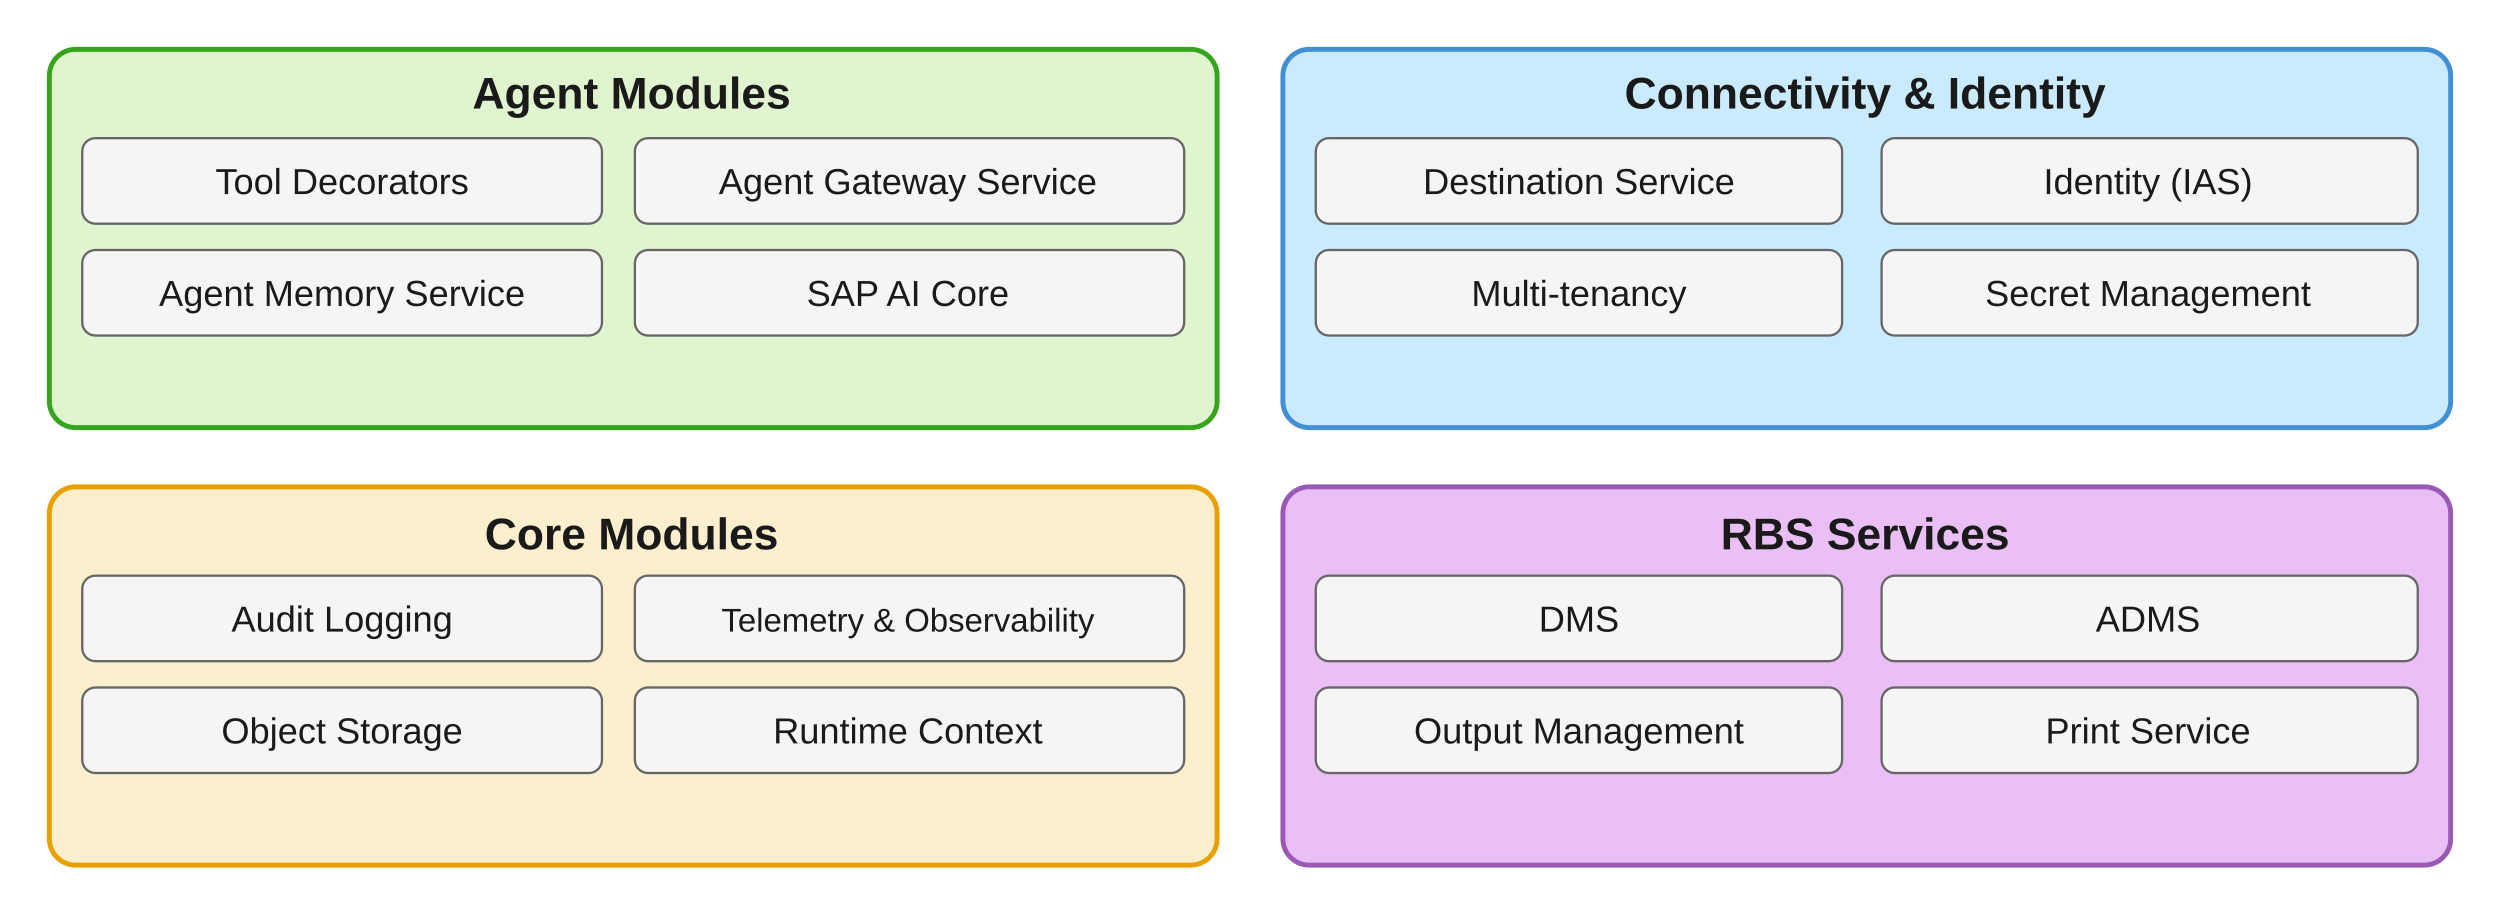
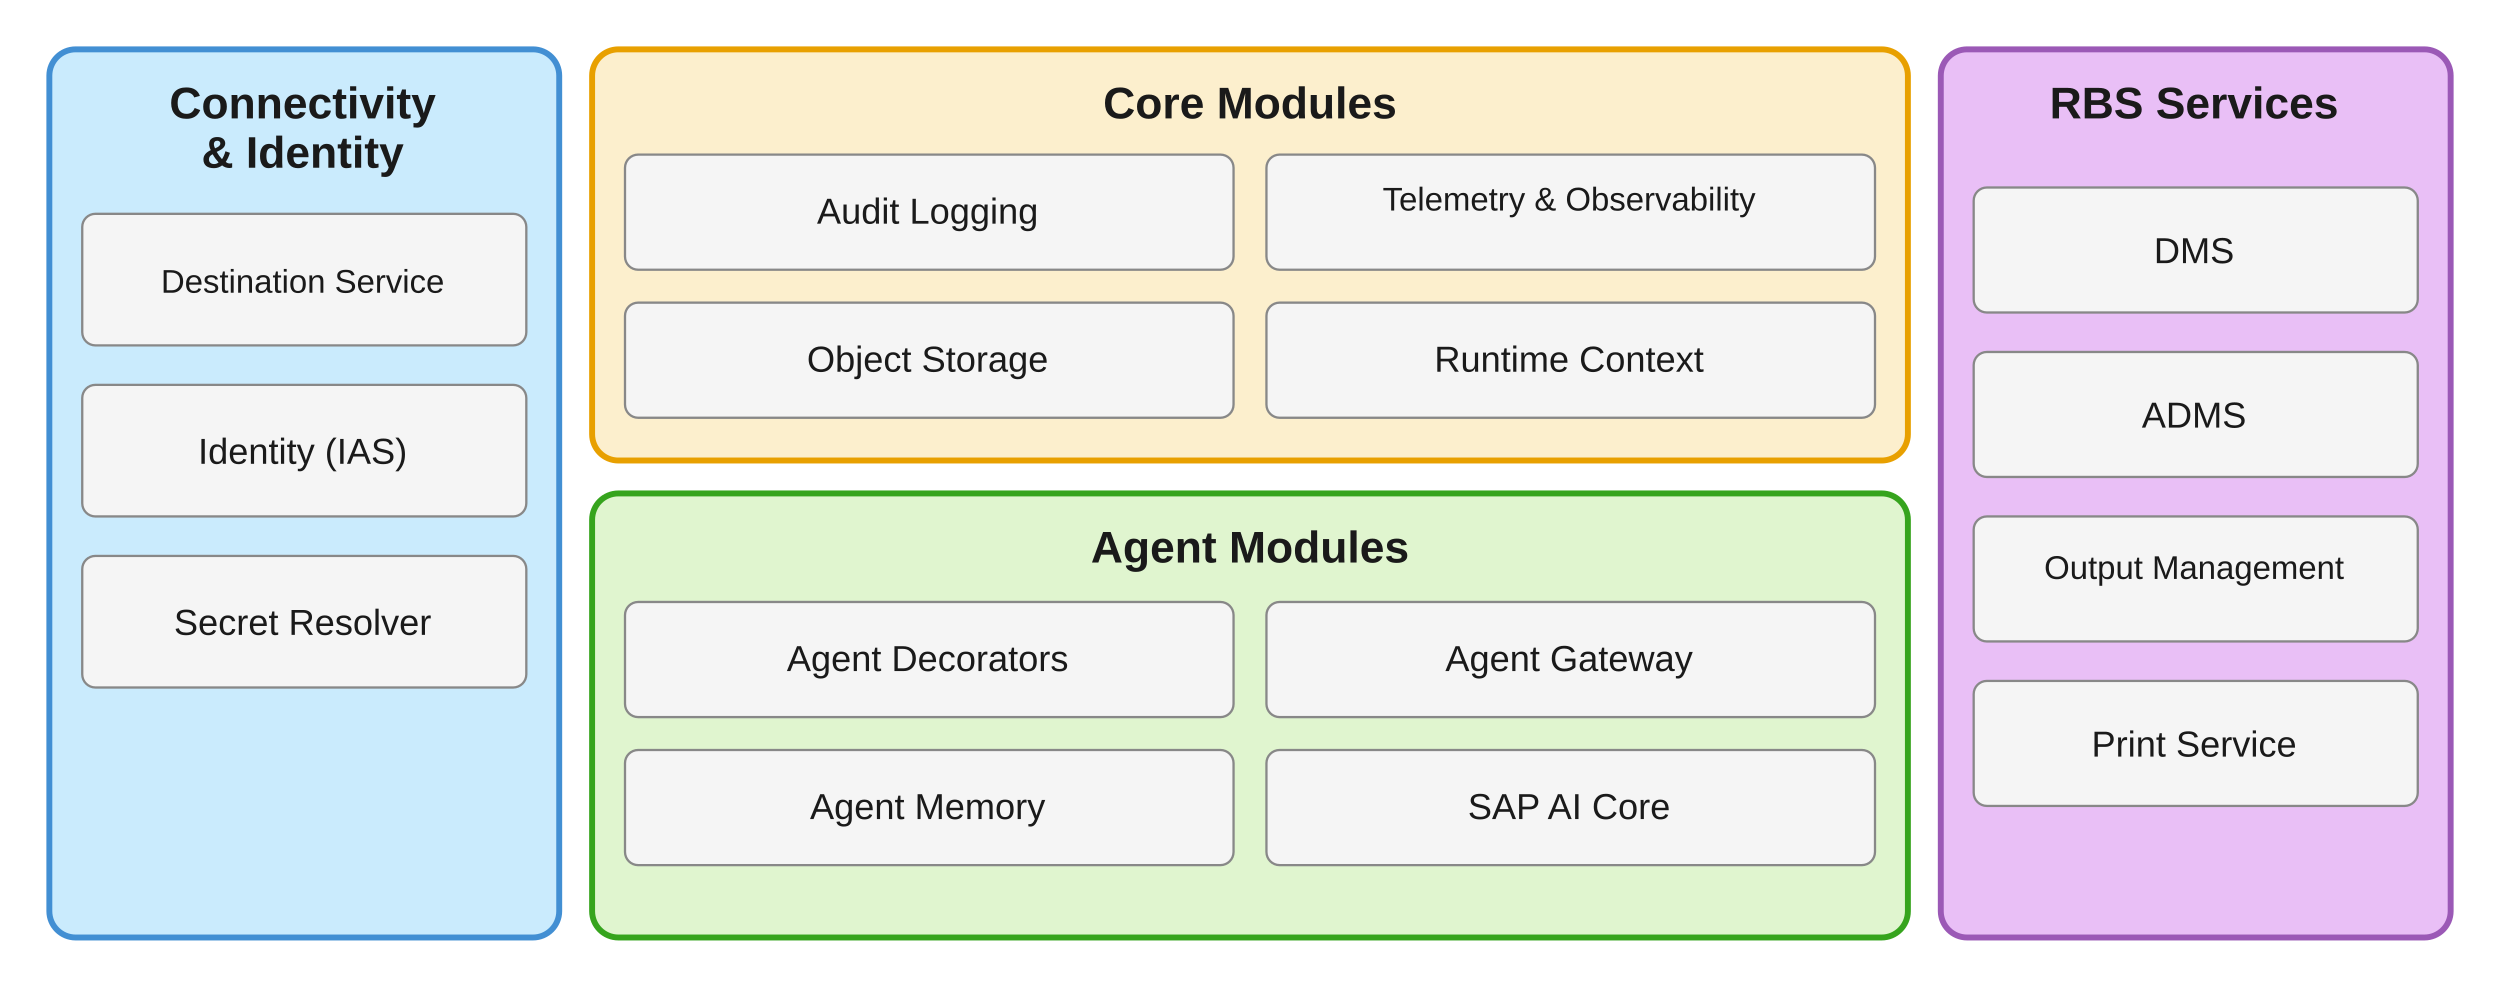
- <svg xmlns="http://www.w3.org/2000/svg" viewBox="0 0 760 275" width="760" height="275">
+ <svg xmlns="http://www.w3.org/2000/svg" viewBox="0 0 760 300" width="760" height="300">
  <style>
    text { font-family: Calibri, Arial, sans-serif; fill: #1a1a1a; }
    .title { font-size: 13.5px; font-weight: bold; }
    .item  { font-size: 11px; }
    .item-sm { font-size: 10px; }
  </style>
-   <rect x="15" y="15" width="355" height="115" rx="8" fill="#e0f5cf" stroke="#36A41D" stroke-width="1.5" />
-   <text x="192" y="33" text-anchor="middle" class="title">Agent Modules</text>
-   <rect x="25" y="42" width="158" height="26" rx="4" fill="#f5f5f5" stroke="#666" stroke-width="0.7" />
-   <text x="104" y="59" text-anchor="middle" class="item">Tool Decorators</text>
-   <rect x="193" y="42" width="167" height="26" rx="4" fill="#f5f5f5" stroke="#666" stroke-width="0.7" />
-   <text x="276" y="59" text-anchor="middle" class="item">Agent Gateway Service</text>
-   <rect x="25" y="76" width="158" height="26" rx="4" fill="#f5f5f5" stroke="#666" stroke-width="0.7" />
-   <text x="104" y="93" text-anchor="middle" class="item">Agent Memory Service</text>
-   <rect x="193" y="76" width="167" height="26" rx="4" fill="#f5f5f5" stroke="#666" stroke-width="0.7" />
-   <text x="276" y="93" text-anchor="middle" class="item">SAP AI Core</text>
-   <rect x="390" y="15" width="355" height="115" rx="8" fill="#caebfd" stroke="#428FD3" stroke-width="1.5" />
-   <text x="567" y="33" text-anchor="middle" class="title">Connectivity &amp; Identity</text>
-   <rect x="400" y="42" width="160" height="26" rx="4" fill="#f5f5f5" stroke="#666" stroke-width="0.7" />
-   <text x="480" y="59" text-anchor="middle" class="item">Destination Service</text>
-   <rect x="572" y="42" width="163" height="26" rx="4" fill="#f5f5f5" stroke="#666" stroke-width="0.7" />
-   <text x="653" y="59" text-anchor="middle" class="item">Identity (IAS)</text>
-   <rect x="400" y="76" width="160" height="26" rx="4" fill="#f5f5f5" stroke="#666" stroke-width="0.7" />
-   <text x="480" y="93" text-anchor="middle" class="item">Multi-tenancy</text>
-   <rect x="572" y="76" width="163" height="26" rx="4" fill="#f5f5f5" stroke="#666" stroke-width="0.7" />
-   <text x="653" y="93" text-anchor="middle" class="item">Secret Management</text>
-   <rect x="15" y="148" width="355" height="115" rx="8" fill="#fcefcd" stroke="#e8a000" stroke-width="1.5" />
-   <text x="192" y="167" text-anchor="middle" class="title">Core Modules</text>
-   <rect x="25" y="175" width="158" height="26" rx="4" fill="#f5f5f5" stroke="#666" stroke-width="0.7" />
-   <text x="104" y="192" text-anchor="middle" class="item">Audit Logging</text>
-   <rect x="193" y="175" width="167" height="26" rx="4" fill="#f5f5f5" stroke="#666" stroke-width="0.7" />
-   <text x="276" y="192" text-anchor="middle" class="item-sm">Telemetry &amp; Observability</text>
-   <rect x="25" y="209" width="158" height="26" rx="4" fill="#f5f5f5" stroke="#666" stroke-width="0.7" />
-   <text x="104" y="226" text-anchor="middle" class="item">Object Storage</text>
-   <rect x="193" y="209" width="167" height="26" rx="4" fill="#f5f5f5" stroke="#666" stroke-width="0.7" />
-   <text x="276" y="226" text-anchor="middle" class="item">Runtime Context</text>
-   <rect x="390" y="148" width="355" height="115" rx="8" fill="#e9bff6" stroke="#9b59b6" stroke-width="1.5" />
-   <text x="567" y="167" text-anchor="middle" class="title">RBS Services</text>
-   <rect x="400" y="175" width="160" height="26" rx="4" fill="#f5f5f5" stroke="#666" stroke-width="0.7" />
-   <text x="480" y="192" text-anchor="middle" class="item">DMS</text>
-   <rect x="572" y="175" width="163" height="26" rx="4" fill="#f5f5f5" stroke="#666" stroke-width="0.7" />
-   <text x="653" y="192" text-anchor="middle" class="item">ADMS</text>
-   <rect x="400" y="209" width="160" height="26" rx="4" fill="#f5f5f5" stroke="#666" stroke-width="0.7" />
-   <text x="480" y="226" text-anchor="middle" class="item">Output Management</text>
-   <rect x="572" y="209" width="163" height="26" rx="4" fill="#f5f5f5" stroke="#666" stroke-width="0.7" />
-   <text x="653" y="226" text-anchor="middle" class="item">Print Service</text>
+   <rect x="15" y="15" width="155" height="270" rx="8" fill="#caebfd" stroke="#428FD3" stroke-width="1.8" />
+   <text x="92" y="36" text-anchor="middle" class="title">Connectivity</text>
+   <text x="92" y="51" text-anchor="middle" class="title">&amp; Identity</text>
+   <rect x="25" y="65" width="135" height="40" rx="4" fill="#f5f5f5" stroke="#888" stroke-width="0.7" />
+   <text x="92" y="89" text-anchor="middle" class="item-sm">Destination Service</text>
+   <rect x="25" y="117" width="135" height="40" rx="4" fill="#f5f5f5" stroke="#888" stroke-width="0.7" />
+   <text x="92" y="141" text-anchor="middle" class="item">Identity (IAS)</text>
+   <rect x="25" y="169" width="135" height="40" rx="4" fill="#f5f5f5" stroke="#888" stroke-width="0.7" />
+   <text x="92" y="193" text-anchor="middle" class="item">Secret Resolver</text>
+   <rect x="180" y="15" width="400" height="125" rx="8" fill="#fcefcd" stroke="#e8a000" stroke-width="1.8" />
+   <text x="380" y="36" text-anchor="middle" class="title">Core Modules</text>
+   <rect x="190" y="47" width="185" height="35" rx="4" fill="#f5f5f5" stroke="#888" stroke-width="0.7" />
+   <text x="282" y="68" text-anchor="middle" class="item">Audit Logging</text>
+   <rect x="385" y="47" width="185" height="35" rx="4" fill="#f5f5f5" stroke="#888" stroke-width="0.7" />
+   <text x="477" y="64" text-anchor="middle" class="item-sm">Telemetry &amp; Observability</text>
+   <rect x="190" y="92" width="185" height="35" rx="4" fill="#f5f5f5" stroke="#888" stroke-width="0.7" />
+   <text x="282" y="113" text-anchor="middle" class="item">Object Storage</text>
+   <rect x="385" y="92" width="185" height="35" rx="4" fill="#f5f5f5" stroke="#888" stroke-width="0.7" />
+   <text x="477" y="113" text-anchor="middle" class="item">Runtime Context</text>
+   <rect x="180" y="150" width="400" height="135" rx="8" fill="#e0f5cf" stroke="#36A41D" stroke-width="1.8" />
+   <text x="380" y="171" text-anchor="middle" class="title">Agent Modules</text>
+   <rect x="190" y="183" width="185" height="35" rx="4" fill="#f5f5f5" stroke="#888" stroke-width="0.7" />
+   <text x="282" y="204" text-anchor="middle" class="item">Agent Decorators</text>
+   <rect x="385" y="183" width="185" height="35" rx="4" fill="#f5f5f5" stroke="#888" stroke-width="0.7" />
+   <text x="477" y="204" text-anchor="middle" class="item">Agent Gateway</text>
+   <rect x="190" y="228" width="185" height="35" rx="4" fill="#f5f5f5" stroke="#888" stroke-width="0.7" />
+   <text x="282" y="249" text-anchor="middle" class="item">Agent Memory</text>
+   <rect x="385" y="228" width="185" height="35" rx="4" fill="#f5f5f5" stroke="#888" stroke-width="0.7" />
+   <text x="477" y="249" text-anchor="middle" class="item">SAP AI Core</text>
+   <rect x="590" y="15" width="155" height="270" rx="8" fill="#e9bff6" stroke="#9b59b6" stroke-width="1.8" />
+   <text x="667" y="36" text-anchor="middle" class="title">RBS Services</text>
+   <rect x="600" y="57" width="135" height="38" rx="4" fill="#f5f5f5" stroke="#888" stroke-width="0.7" />
+   <text x="667" y="80" text-anchor="middle" class="item">DMS</text>
+   <rect x="600" y="107" width="135" height="38" rx="4" fill="#f5f5f5" stroke="#888" stroke-width="0.7" />
+   <text x="667" y="130" text-anchor="middle" class="item">ADMS</text>
+   <rect x="600" y="157" width="135" height="38" rx="4" fill="#f5f5f5" stroke="#888" stroke-width="0.7" />
+   <text x="667" y="176" text-anchor="middle" class="item-sm">Output Management</text>
+   <rect x="600" y="207" width="135" height="38" rx="4" fill="#f5f5f5" stroke="#888" stroke-width="0.7" />
+   <text x="667" y="230" text-anchor="middle" class="item">Print Service</text>
</svg>
